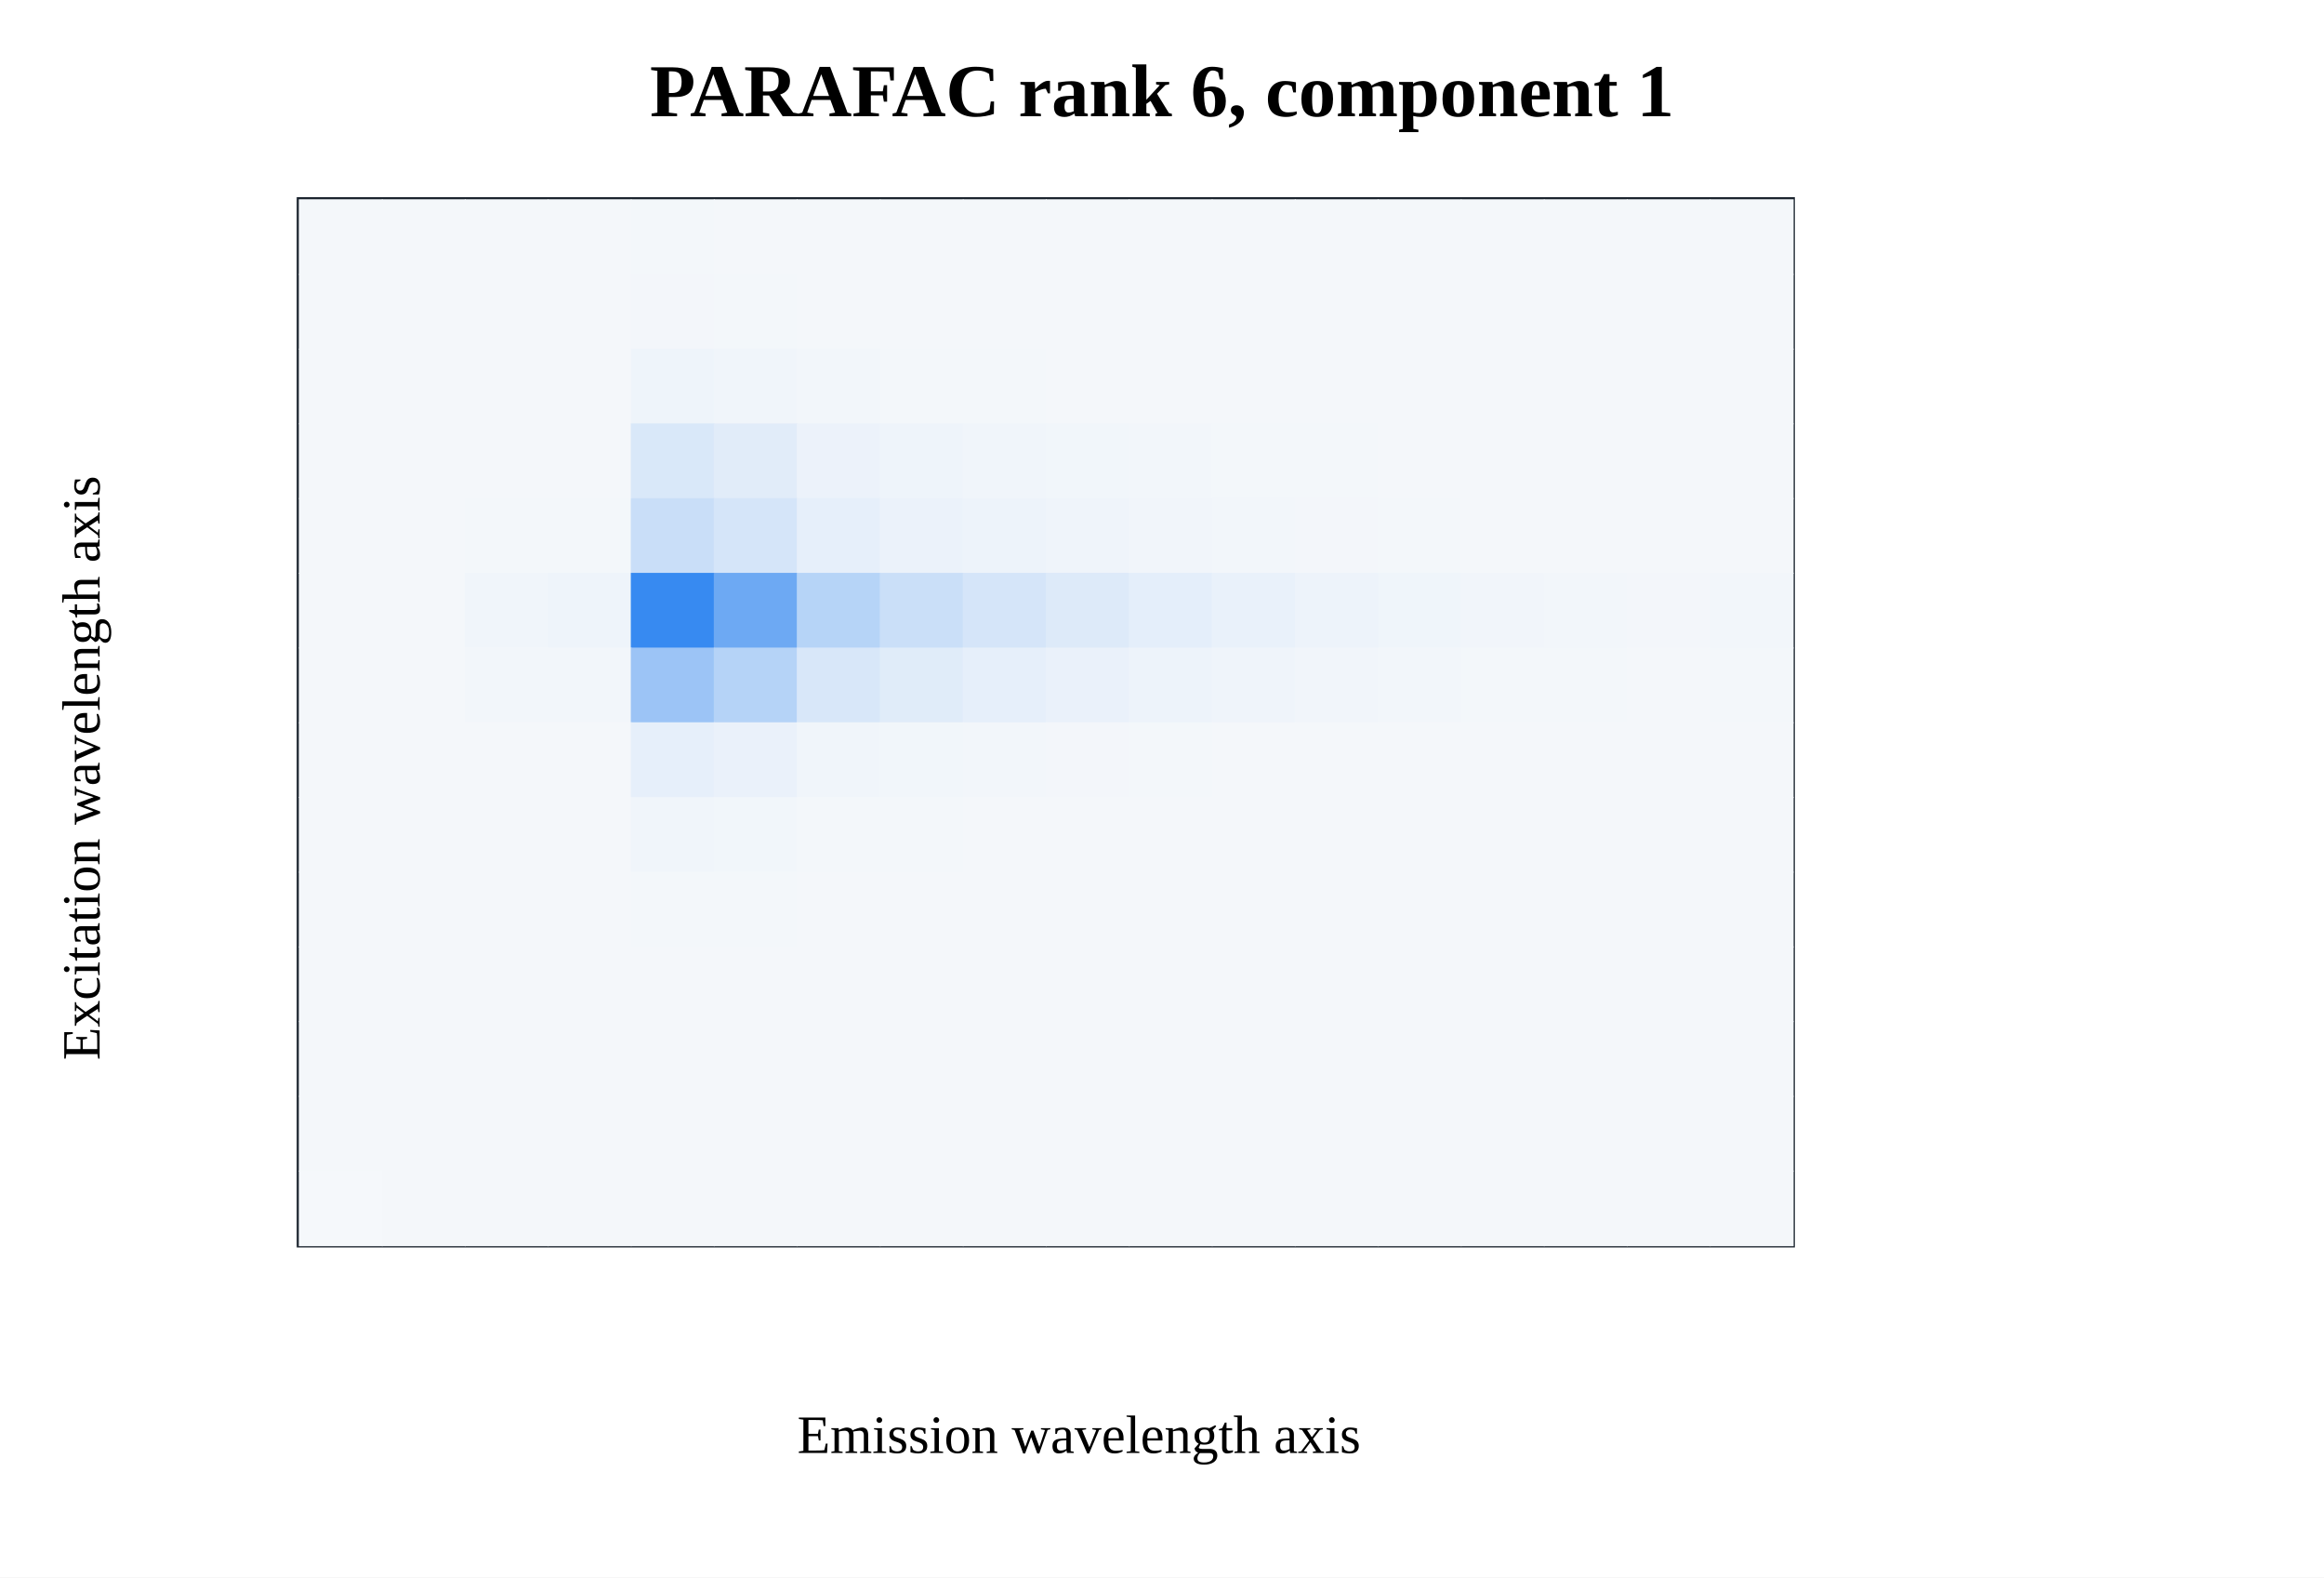
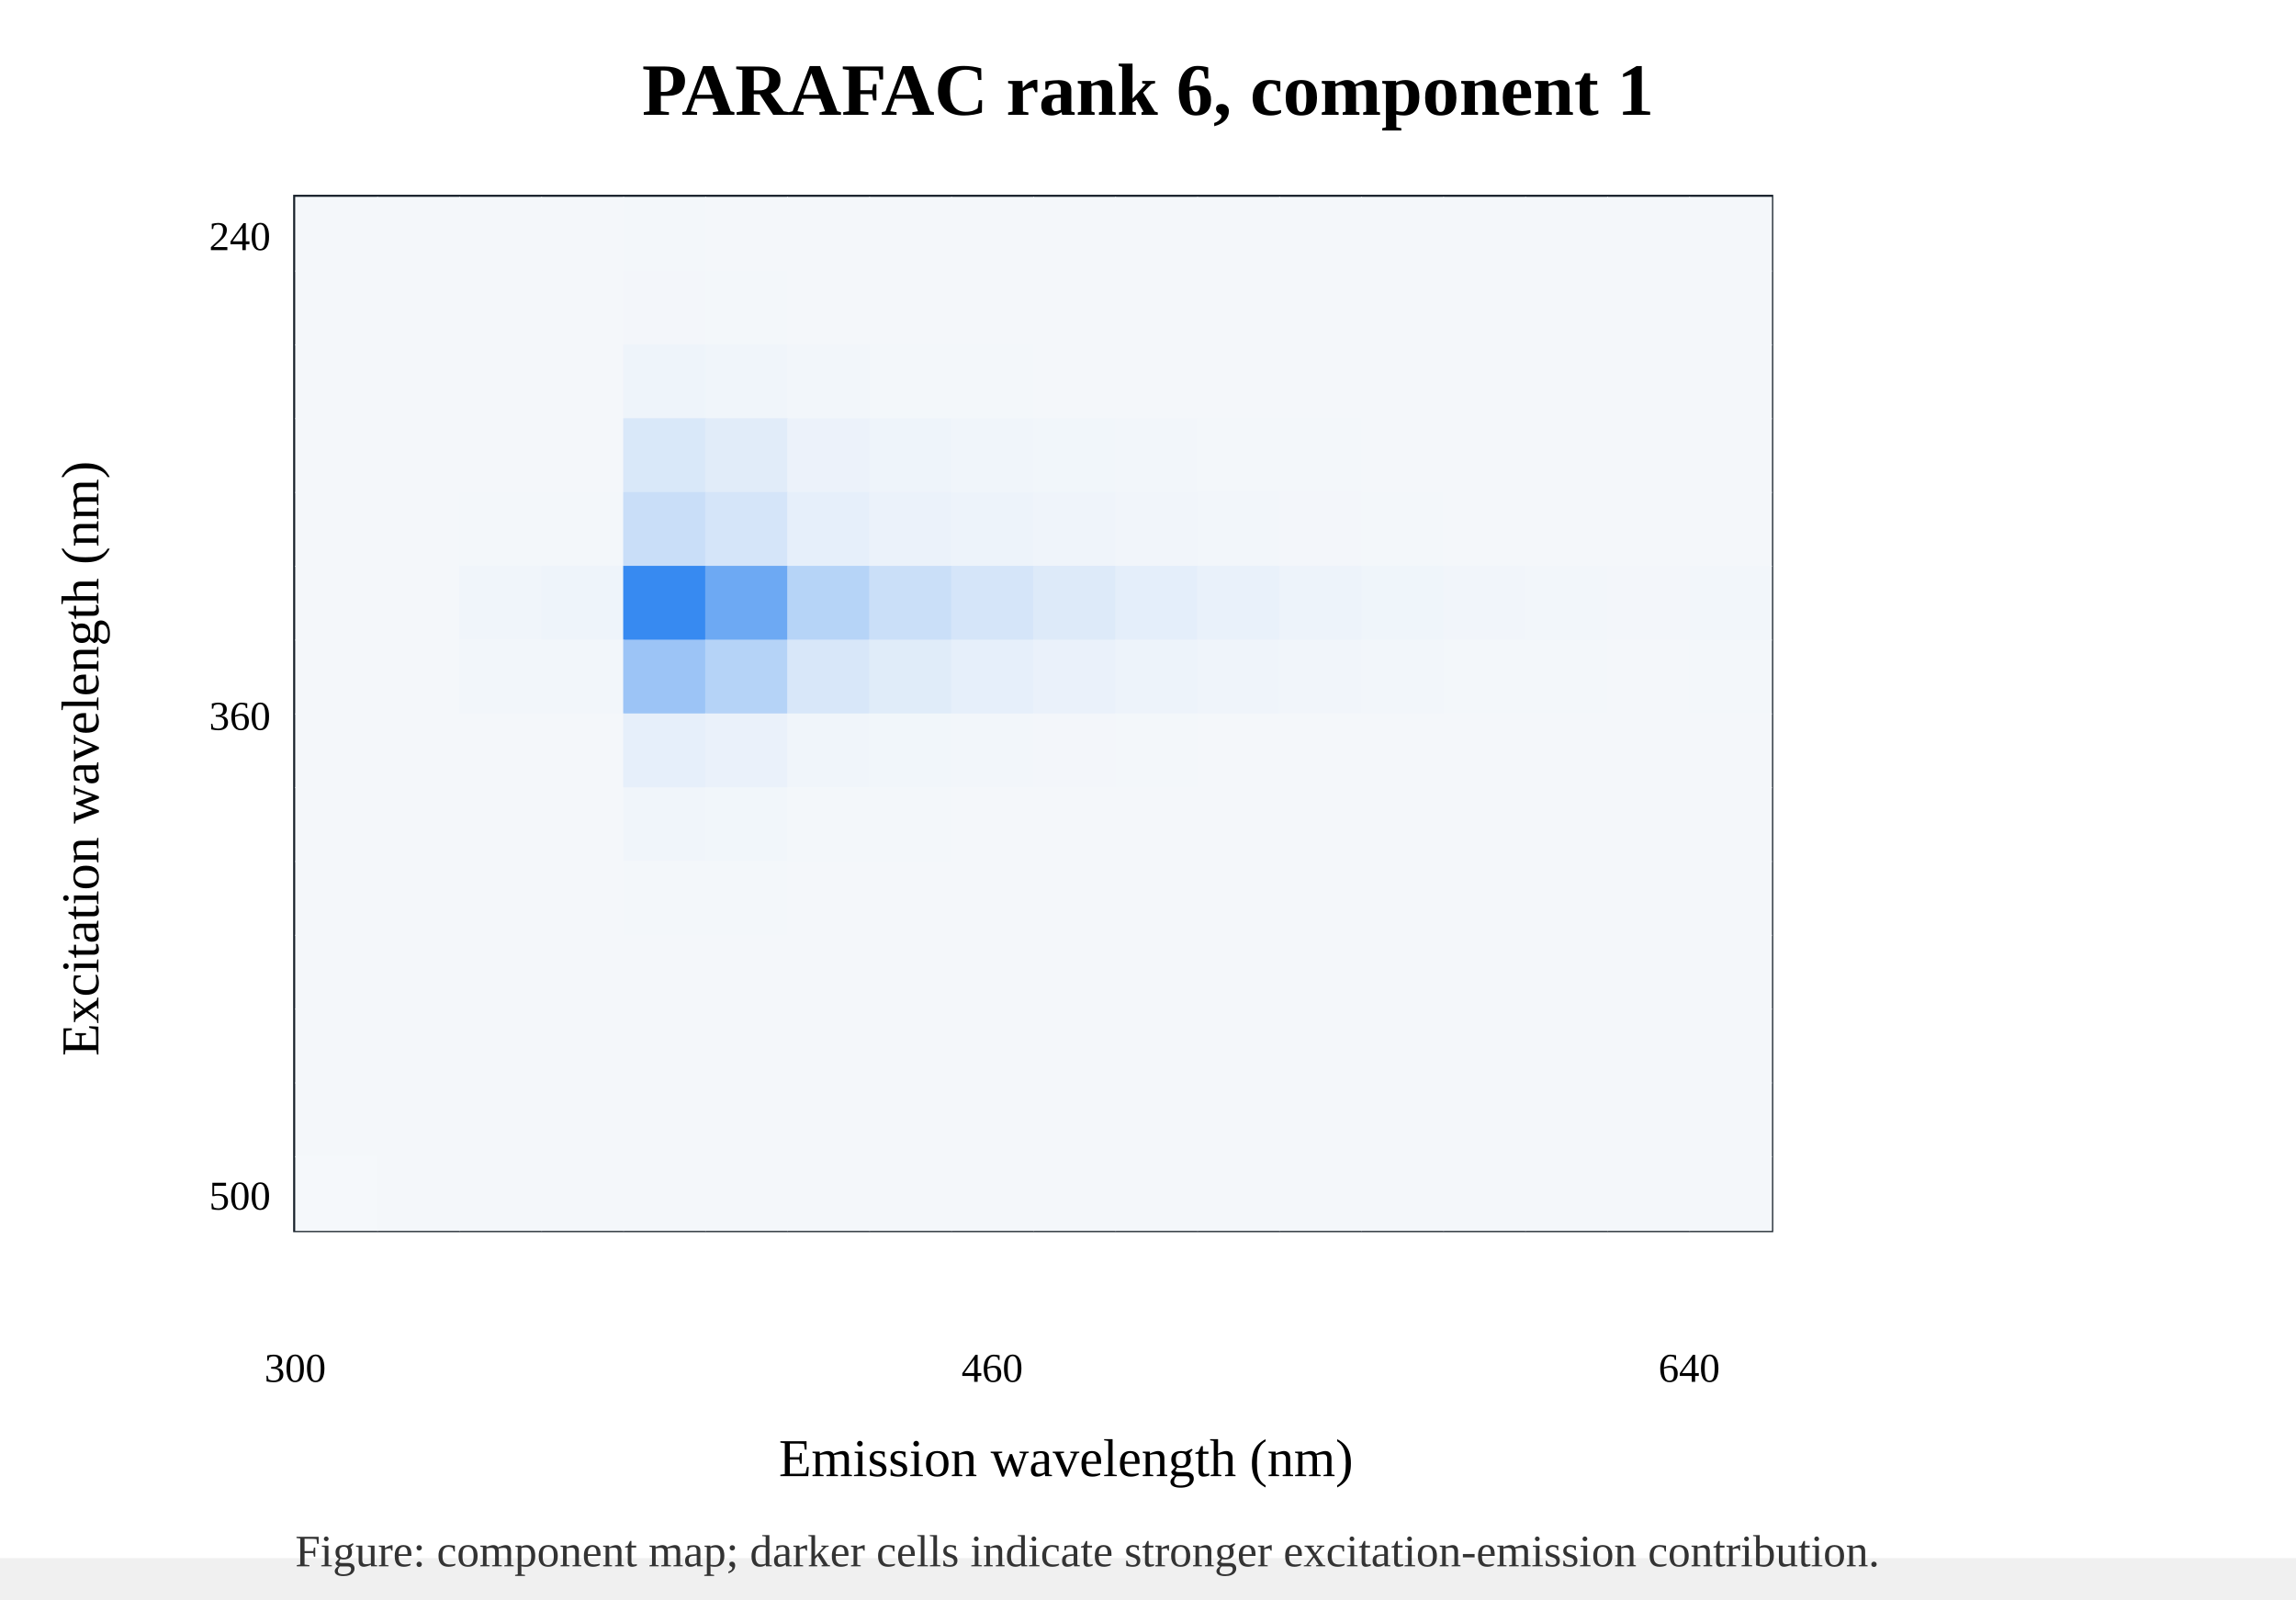
- <svg xmlns="http://www.w3.org/2000/svg" viewBox="0 0 560 380">
+ <svg xmlns="http://www.w3.org/2000/svg" viewBox="0 0 560 390">
  <rect x="0" y="0" width="560" height="380" fill="#fff" />
  <text x="280" y="28" text-anchor="middle" font-size="18" font-weight="700">PARAFAC rank 6, component 1</text>
  <rect x="72" y="48" width="360" height="252" fill="#fff" stroke="#17202a" />
  <rect x="72" y="48" width="20.2" height="18.2" fill="rgb(244,247,250)" />
  <rect x="92" y="48" width="20.2" height="18.2" fill="rgb(244,247,250)" />
  <rect x="112" y="48" width="20.2" height="18.2" fill="rgb(244,247,250)" />
  <rect x="132" y="48" width="20.2" height="18.2" fill="rgb(244,247,250)" />
  <rect x="152" y="48" width="20.2" height="18.2" fill="rgb(243,247,250)" />
  <rect x="172" y="48" width="20.2" height="18.2" fill="rgb(244,247,250)" />
  <rect x="192" y="48" width="20.2" height="18.2" fill="rgb(244,247,250)" />
  <rect x="212" y="48" width="20.2" height="18.2" fill="rgb(244,247,250)" />
  <rect x="232" y="48" width="20.2" height="18.2" fill="rgb(244,247,250)" />
  <rect x="252" y="48" width="20.2" height="18.2" fill="rgb(244,247,250)" />
  <rect x="272" y="48" width="20.2" height="18.2" fill="rgb(244,247,250)" />
  <rect x="292" y="48" width="20.2" height="18.2" fill="rgb(244,247,250)" />
  <rect x="312" y="48" width="20.2" height="18.2" fill="rgb(244,247,250)" />
  <rect x="332" y="48" width="20.2" height="18.2" fill="rgb(244,247,250)" />
  <rect x="352" y="48" width="20.2" height="18.2" fill="rgb(244,247,250)" />
  <rect x="372" y="48" width="20.2" height="18.2" fill="rgb(244,247,250)" />
  <rect x="392" y="48" width="20.2" height="18.2" fill="rgb(244,247,250)" />
  <rect x="412" y="48" width="20.2" height="18.2" fill="rgb(244,247,250)" />
  <rect x="72" y="66" width="20.2" height="18.2" fill="rgb(244,247,250)" />
  <rect x="92" y="66" width="20.2" height="18.2" fill="rgb(244,247,250)" />
  <rect x="112" y="66" width="20.2" height="18.2" fill="rgb(244,247,250)" />
  <rect x="132" y="66" width="20.2" height="18.2" fill="rgb(244,247,250)" />
  <rect x="152" y="66" width="20.2" height="18.2" fill="rgb(243,246,250)" />
  <rect x="172" y="66" width="20.2" height="18.2" fill="rgb(243,247,250)" />
  <rect x="192" y="66" width="20.2" height="18.2" fill="rgb(244,247,250)" />
  <rect x="212" y="66" width="20.2" height="18.2" fill="rgb(244,247,250)" />
  <rect x="232" y="66" width="20.2" height="18.2" fill="rgb(244,247,250)" />
  <rect x="252" y="66" width="20.2" height="18.2" fill="rgb(244,247,250)" />
  <rect x="272" y="66" width="20.2" height="18.2" fill="rgb(244,247,250)" />
  <rect x="292" y="66" width="20.2" height="18.2" fill="rgb(244,247,250)" />
  <rect x="312" y="66" width="20.2" height="18.2" fill="rgb(244,247,250)" />
  <rect x="332" y="66" width="20.2" height="18.2" fill="rgb(244,247,250)" />
  <rect x="352" y="66" width="20.2" height="18.2" fill="rgb(244,247,250)" />
  <rect x="372" y="66" width="20.2" height="18.2" fill="rgb(244,247,250)" />
  <rect x="392" y="66" width="20.2" height="18.2" fill="rgb(244,247,250)" />
  <rect x="412" y="66" width="20.2" height="18.2" fill="rgb(244,247,250)" />
  <rect x="72" y="84" width="20.2" height="18.2" fill="rgb(244,247,250)" />
  <rect x="92" y="84" width="20.2" height="18.2" fill="rgb(244,247,250)" />
  <rect x="112" y="84" width="20.2" height="18.2" fill="rgb(244,247,250)" />
  <rect x="132" y="84" width="20.2" height="18.2" fill="rgb(244,247,250)" />
  <rect x="152" y="84" width="20.2" height="18.2" fill="rgb(238,244,250)" />
  <rect x="172" y="84" width="20.2" height="18.2" fill="rgb(240,245,250)" />
  <rect x="192" y="84" width="20.2" height="18.2" fill="rgb(242,246,250)" />
  <rect x="212" y="84" width="20.2" height="18.2" fill="rgb(243,247,250)" />
  <rect x="232" y="84" width="20.2" height="18.2" fill="rgb(243,247,250)" />
  <rect x="252" y="84" width="20.2" height="18.2" fill="rgb(244,247,250)" />
  <rect x="272" y="84" width="20.2" height="18.2" fill="rgb(244,247,250)" />
  <rect x="292" y="84" width="20.2" height="18.2" fill="rgb(244,247,250)" />
  <rect x="312" y="84" width="20.2" height="18.2" fill="rgb(244,247,250)" />
  <rect x="332" y="84" width="20.2" height="18.2" fill="rgb(244,247,250)" />
  <rect x="352" y="84" width="20.2" height="18.2" fill="rgb(244,247,250)" />
  <rect x="372" y="84" width="20.2" height="18.2" fill="rgb(244,247,250)" />
  <rect x="392" y="84" width="20.2" height="18.2" fill="rgb(244,247,250)" />
  <rect x="412" y="84" width="20.2" height="18.2" fill="rgb(244,247,250)" />
  <rect x="72" y="102" width="20.2" height="18.2" fill="rgb(244,247,250)" />
  <rect x="92" y="102" width="20.2" height="18.2" fill="rgb(244,247,250)" />
  <rect x="112" y="102" width="20.2" height="18.2" fill="rgb(244,247,250)" />
  <rect x="132" y="102" width="20.2" height="18.2" fill="rgb(244,247,250)" />
  <rect x="152" y="102" width="20.2" height="18.2" fill="rgb(217,232,249)" />
  <rect x="172" y="102" width="20.2" height="18.2" fill="rgb(225,236,249)" />
  <rect x="192" y="102" width="20.2" height="18.2" fill="rgb(236,242,250)" />
  <rect x="212" y="102" width="20.2" height="18.2" fill="rgb(238,244,250)" />
  <rect x="232" y="102" width="20.2" height="18.2" fill="rgb(240,245,250)" />
  <rect x="252" y="102" width="20.2" height="18.2" fill="rgb(241,246,250)" />
  <rect x="272" y="102" width="20.2" height="18.2" fill="rgb(242,246,250)" />
  <rect x="292" y="102" width="20.2" height="18.2" fill="rgb(243,247,250)" />
  <rect x="312" y="102" width="20.2" height="18.2" fill="rgb(243,247,250)" />
  <rect x="332" y="102" width="20.2" height="18.2" fill="rgb(244,247,250)" />
  <rect x="352" y="102" width="20.2" height="18.2" fill="rgb(244,247,250)" />
  <rect x="372" y="102" width="20.2" height="18.2" fill="rgb(244,247,250)" />
  <rect x="392" y="102" width="20.2" height="18.2" fill="rgb(244,247,250)" />
  <rect x="412" y="102" width="20.2" height="18.2" fill="rgb(244,247,250)" />
  <rect x="72" y="120" width="20.2" height="18.2" fill="rgb(244,247,250)" />
  <rect x="92" y="120" width="20.2" height="18.2" fill="rgb(244,247,250)" />
  <rect x="112" y="120" width="20.2" height="18.2" fill="rgb(243,247,250)" />
  <rect x="132" y="120" width="20.2" height="18.2" fill="rgb(243,247,250)" />
  <rect x="152" y="120" width="20.2" height="18.2" fill="rgb(201,222,248)" />
  <rect x="172" y="120" width="20.2" height="18.2" fill="rgb(213,229,249)" />
  <rect x="192" y="120" width="20.2" height="18.2" fill="rgb(230,239,250)" />
  <rect x="212" y="120" width="20.2" height="18.2" fill="rgb(235,242,250)" />
  <rect x="232" y="120" width="20.2" height="18.2" fill="rgb(237,243,250)" />
  <rect x="252" y="120" width="20.2" height="18.2" fill="rgb(239,244,250)" />
  <rect x="272" y="120" width="20.2" height="18.2" fill="rgb(241,245,250)" />
  <rect x="292" y="120" width="20.2" height="18.2" fill="rgb(242,246,250)" />
  <rect x="312" y="120" width="20.2" height="18.2" fill="rgb(243,246,250)" />
  <rect x="332" y="120" width="20.2" height="18.2" fill="rgb(243,247,250)" />
  <rect x="352" y="120" width="20.2" height="18.2" fill="rgb(244,247,250)" />
  <rect x="372" y="120" width="20.2" height="18.2" fill="rgb(244,247,250)" />
  <rect x="392" y="120" width="20.2" height="18.2" fill="rgb(244,247,250)" />
  <rect x="412" y="120" width="20.2" height="18.2" fill="rgb(244,247,250)" />
  <rect x="72" y="138" width="20.2" height="18.2" fill="rgb(244,247,250)" />
  <rect x="92" y="138" width="20.2" height="18.2" fill="rgb(244,247,250)" />
  <rect x="112" y="138" width="20.2" height="18.2" fill="rgb(240,245,250)" />
  <rect x="132" y="138" width="20.2" height="18.2" fill="rgb(238,244,250)" />
  <rect x="152" y="138" width="20.2" height="18.2" fill="rgb(55,138,241)" />
  <rect x="172" y="138" width="20.2" height="18.2" fill="rgb(109,169,243)" />
  <rect x="192" y="138" width="20.2" height="18.2" fill="rgb(182,212,247)" />
  <rect x="212" y="138" width="20.2" height="18.2" fill="rgb(202,223,248)" />
  <rect x="232" y="138" width="20.2" height="18.2" fill="rgb(213,229,249)" />
  <rect x="252" y="138" width="20.2" height="18.2" fill="rgb(221,234,249)" />
  <rect x="272" y="138" width="20.2" height="18.2" fill="rgb(228,238,250)" />
  <rect x="292" y="138" width="20.2" height="18.2" fill="rgb(233,241,250)" />
  <rect x="312" y="138" width="20.2" height="18.2" fill="rgb(237,243,250)" />
  <rect x="332" y="138" width="20.2" height="18.2" fill="rgb(239,245,250)" />
  <rect x="352" y="138" width="20.2" height="18.2" fill="rgb(241,245,250)" />
  <rect x="372" y="138" width="20.2" height="18.2" fill="rgb(242,246,250)" />
  <rect x="392" y="138" width="20.2" height="18.2" fill="rgb(243,246,250)" />
  <rect x="412" y="138" width="20.2" height="18.2" fill="rgb(242,246,250)" />
  <rect x="72" y="156" width="20.2" height="18.2" fill="rgb(244,247,250)" />
  <rect x="92" y="156" width="20.2" height="18.2" fill="rgb(244,247,250)" />
  <rect x="112" y="156" width="20.2" height="18.2" fill="rgb(242,246,250)" />
  <rect x="132" y="156" width="20.2" height="18.2" fill="rgb(242,246,250)" />
  <rect x="152" y="156" width="20.2" height="18.2" fill="rgb(156,196,246)" />
  <rect x="172" y="156" width="20.2" height="18.2" fill="rgb(181,211,247)" />
  <rect x="192" y="156" width="20.2" height="18.2" fill="rgb(216,231,249)" />
  <rect x="212" y="156" width="20.2" height="18.2" fill="rgb(224,236,249)" />
  <rect x="232" y="156" width="20.2" height="18.2" fill="rgb(230,239,250)" />
  <rect x="252" y="156" width="20.2" height="18.2" fill="rgb(234,241,250)" />
  <rect x="272" y="156" width="20.2" height="18.2" fill="rgb(237,243,250)" />
  <rect x="292" y="156" width="20.2" height="18.2" fill="rgb(239,244,250)" />
  <rect x="312" y="156" width="20.2" height="18.2" fill="rgb(241,245,250)" />
  <rect x="332" y="156" width="20.2" height="18.2" fill="rgb(242,246,250)" />
  <rect x="352" y="156" width="20.2" height="18.2" fill="rgb(243,247,250)" />
  <rect x="372" y="156" width="20.2" height="18.2" fill="rgb(243,247,250)" />
  <rect x="392" y="156" width="20.2" height="18.2" fill="rgb(244,247,250)" />
  <rect x="412" y="156" width="20.2" height="18.2" fill="rgb(243,247,250)" />
  <rect x="72" y="174" width="20.2" height="18.2" fill="rgb(244,247,250)" />
  <rect x="92" y="174" width="20.2" height="18.2" fill="rgb(244,247,250)" />
  <rect x="112" y="174" width="20.2" height="18.2" fill="rgb(244,247,250)" />
  <rect x="132" y="174" width="20.2" height="18.2" fill="rgb(244,247,250)" />
  <rect x="152" y="174" width="20.2" height="18.2" fill="rgb(230,239,250)" />
  <rect x="172" y="174" width="20.2" height="18.2" fill="rgb(234,241,250)" />
  <rect x="192" y="174" width="20.2" height="18.2" fill="rgb(240,245,250)" />
  <rect x="212" y="174" width="20.2" height="18.2" fill="rgb(241,246,250)" />
  <rect x="232" y="174" width="20.2" height="18.2" fill="rgb(242,246,250)" />
  <rect x="252" y="174" width="20.2" height="18.2" fill="rgb(243,246,250)" />
  <rect x="272" y="174" width="20.2" height="18.2" fill="rgb(243,247,250)" />
  <rect x="292" y="174" width="20.2" height="18.2" fill="rgb(244,247,250)" />
  <rect x="312" y="174" width="20.2" height="18.2" fill="rgb(244,247,250)" />
  <rect x="332" y="174" width="20.2" height="18.2" fill="rgb(244,247,250)" />
  <rect x="352" y="174" width="20.2" height="18.2" fill="rgb(244,247,250)" />
  <rect x="372" y="174" width="20.2" height="18.2" fill="rgb(244,247,250)" />
  <rect x="392" y="174" width="20.2" height="18.2" fill="rgb(244,247,250)" />
  <rect x="412" y="174" width="20.2" height="18.2" fill="rgb(244,247,250)" />
  <rect x="72" y="192" width="20.2" height="18.2" fill="rgb(244,247,250)" />
  <rect x="92" y="192" width="20.2" height="18.2" fill="rgb(244,247,250)" />
  <rect x="112" y="192" width="20.2" height="18.2" fill="rgb(244,247,250)" />
  <rect x="132" y="192" width="20.2" height="18.2" fill="rgb(244,247,250)" />
  <rect x="152" y="192" width="20.2" height="18.2" fill="rgb(240,245,250)" />
  <rect x="172" y="192" width="20.2" height="18.2" fill="rgb(241,246,250)" />
  <rect x="192" y="192" width="20.2" height="18.2" fill="rgb(243,247,250)" />
  <rect x="212" y="192" width="20.2" height="18.2" fill="rgb(243,247,250)" />
  <rect x="232" y="192" width="20.2" height="18.2" fill="rgb(244,247,250)" />
  <rect x="252" y="192" width="20.2" height="18.2" fill="rgb(244,247,250)" />
  <rect x="272" y="192" width="20.2" height="18.2" fill="rgb(244,247,250)" />
  <rect x="292" y="192" width="20.2" height="18.2" fill="rgb(244,247,250)" />
  <rect x="312" y="192" width="20.2" height="18.2" fill="rgb(244,247,250)" />
  <rect x="332" y="192" width="20.2" height="18.2" fill="rgb(244,247,250)" />
  <rect x="352" y="192" width="20.2" height="18.2" fill="rgb(244,247,250)" />
  <rect x="372" y="192" width="20.2" height="18.2" fill="rgb(244,247,250)" />
  <rect x="392" y="192" width="20.2" height="18.2" fill="rgb(244,247,250)" />
  <rect x="412" y="192" width="20.2" height="18.2" fill="rgb(244,247,250)" />
  <rect x="72" y="210" width="20.2" height="18.2" fill="rgb(244,247,250)" />
  <rect x="92" y="210" width="20.2" height="18.2" fill="rgb(244,247,250)" />
  <rect x="112" y="210" width="20.2" height="18.2" fill="rgb(244,247,250)" />
  <rect x="132" y="210" width="20.2" height="18.2" fill="rgb(244,247,250)" />
  <rect x="152" y="210" width="20.2" height="18.2" fill="rgb(243,247,250)" />
  <rect x="172" y="210" width="20.2" height="18.2" fill="rgb(243,247,250)" />
  <rect x="192" y="210" width="20.2" height="18.2" fill="rgb(244,247,250)" />
  <rect x="212" y="210" width="20.2" height="18.2" fill="rgb(244,247,250)" />
  <rect x="232" y="210" width="20.2" height="18.2" fill="rgb(244,247,250)" />
  <rect x="252" y="210" width="20.2" height="18.2" fill="rgb(244,247,250)" />
  <rect x="272" y="210" width="20.2" height="18.2" fill="rgb(244,247,250)" />
  <rect x="292" y="210" width="20.2" height="18.2" fill="rgb(244,247,250)" />
  <rect x="312" y="210" width="20.2" height="18.2" fill="rgb(244,247,250)" />
  <rect x="332" y="210" width="20.2" height="18.2" fill="rgb(244,247,250)" />
  <rect x="352" y="210" width="20.2" height="18.2" fill="rgb(244,247,250)" />
  <rect x="372" y="210" width="20.2" height="18.2" fill="rgb(244,247,250)" />
  <rect x="392" y="210" width="20.2" height="18.2" fill="rgb(244,247,250)" />
  <rect x="412" y="210" width="20.2" height="18.2" fill="rgb(244,247,250)" />
  <rect x="72" y="228" width="20.2" height="18.2" fill="rgb(244,247,250)" />
  <rect x="92" y="228" width="20.2" height="18.2" fill="rgb(244,247,250)" />
  <rect x="112" y="228" width="20.2" height="18.2" fill="rgb(244,247,250)" />
  <rect x="132" y="228" width="20.2" height="18.2" fill="rgb(244,247,250)" />
  <rect x="152" y="228" width="20.2" height="18.2" fill="rgb(244,247,250)" />
  <rect x="172" y="228" width="20.2" height="18.2" fill="rgb(244,247,250)" />
  <rect x="192" y="228" width="20.2" height="18.2" fill="rgb(244,247,250)" />
  <rect x="212" y="228" width="20.2" height="18.2" fill="rgb(244,247,250)" />
  <rect x="232" y="228" width="20.2" height="18.2" fill="rgb(244,247,250)" />
  <rect x="252" y="228" width="20.2" height="18.2" fill="rgb(244,247,250)" />
  <rect x="272" y="228" width="20.2" height="18.2" fill="rgb(244,247,250)" />
  <rect x="292" y="228" width="20.2" height="18.2" fill="rgb(244,247,250)" />
  <rect x="312" y="228" width="20.2" height="18.2" fill="rgb(244,247,250)" />
  <rect x="332" y="228" width="20.2" height="18.2" fill="rgb(244,247,250)" />
  <rect x="352" y="228" width="20.2" height="18.2" fill="rgb(244,247,250)" />
  <rect x="372" y="228" width="20.2" height="18.2" fill="rgb(244,247,250)" />
  <rect x="392" y="228" width="20.2" height="18.2" fill="rgb(244,247,250)" />
  <rect x="412" y="228" width="20.2" height="18.2" fill="rgb(244,247,250)" />
  <rect x="72" y="246" width="20.2" height="18.2" fill="rgb(244,247,250)" />
  <rect x="92" y="246" width="20.2" height="18.2" fill="rgb(244,247,250)" />
  <rect x="112" y="246" width="20.2" height="18.2" fill="rgb(244,247,250)" />
  <rect x="132" y="246" width="20.2" height="18.2" fill="rgb(244,247,250)" />
  <rect x="152" y="246" width="20.2" height="18.2" fill="rgb(244,247,250)" />
  <rect x="172" y="246" width="20.2" height="18.2" fill="rgb(244,247,250)" />
  <rect x="192" y="246" width="20.2" height="18.2" fill="rgb(244,247,250)" />
  <rect x="212" y="246" width="20.2" height="18.2" fill="rgb(244,247,250)" />
  <rect x="232" y="246" width="20.2" height="18.2" fill="rgb(244,247,250)" />
  <rect x="252" y="246" width="20.2" height="18.2" fill="rgb(244,247,250)" />
  <rect x="272" y="246" width="20.2" height="18.2" fill="rgb(244,247,250)" />
  <rect x="292" y="246" width="20.2" height="18.2" fill="rgb(244,247,250)" />
  <rect x="312" y="246" width="20.2" height="18.2" fill="rgb(244,247,250)" />
  <rect x="332" y="246" width="20.2" height="18.2" fill="rgb(244,247,250)" />
  <rect x="352" y="246" width="20.2" height="18.2" fill="rgb(244,247,250)" />
  <rect x="372" y="246" width="20.2" height="18.2" fill="rgb(244,247,250)" />
  <rect x="392" y="246" width="20.2" height="18.2" fill="rgb(244,247,250)" />
  <rect x="412" y="246" width="20.2" height="18.2" fill="rgb(244,247,250)" />
  <rect x="72" y="264" width="20.2" height="18.2" fill="rgb(244,247,250)" />
  <rect x="92" y="264" width="20.2" height="18.2" fill="rgb(244,247,250)" />
  <rect x="112" y="264" width="20.2" height="18.2" fill="rgb(244,247,250)" />
  <rect x="132" y="264" width="20.2" height="18.2" fill="rgb(244,247,250)" />
  <rect x="152" y="264" width="20.2" height="18.2" fill="rgb(244,247,250)" />
  <rect x="172" y="264" width="20.2" height="18.2" fill="rgb(244,247,250)" />
  <rect x="192" y="264" width="20.2" height="18.2" fill="rgb(244,247,250)" />
  <rect x="212" y="264" width="20.2" height="18.2" fill="rgb(244,247,250)" />
  <rect x="232" y="264" width="20.2" height="18.2" fill="rgb(244,247,250)" />
  <rect x="252" y="264" width="20.2" height="18.2" fill="rgb(244,247,250)" />
  <rect x="272" y="264" width="20.2" height="18.2" fill="rgb(244,247,250)" />
  <rect x="292" y="264" width="20.2" height="18.2" fill="rgb(244,247,250)" />
  <rect x="312" y="264" width="20.2" height="18.2" fill="rgb(244,247,250)" />
  <rect x="332" y="264" width="20.2" height="18.2" fill="rgb(244,247,250)" />
  <rect x="352" y="264" width="20.2" height="18.2" fill="rgb(244,247,250)" />
  <rect x="372" y="264" width="20.2" height="18.2" fill="rgb(244,247,250)" />
  <rect x="392" y="264" width="20.2" height="18.2" fill="rgb(244,247,250)" />
  <rect x="412" y="264" width="20.2" height="18.2" fill="rgb(244,247,250)" />
  <rect x="72" y="282" width="20.2" height="18.2" fill="rgb(245,248,251)" />
  <rect x="92" y="282" width="20.2" height="18.2" fill="rgb(244,247,250)" />
  <rect x="112" y="282" width="20.2" height="18.2" fill="rgb(244,247,250)" />
  <rect x="132" y="282" width="20.2" height="18.2" fill="rgb(244,247,250)" />
  <rect x="152" y="282" width="20.2" height="18.2" fill="rgb(244,247,250)" />
  <rect x="172" y="282" width="20.2" height="18.2" fill="rgb(244,247,250)" />
  <rect x="192" y="282" width="20.2" height="18.2" fill="rgb(244,247,250)" />
  <rect x="212" y="282" width="20.2" height="18.2" fill="rgb(244,247,250)" />
  <rect x="232" y="282" width="20.2" height="18.2" fill="rgb(244,247,250)" />
  <rect x="252" y="282" width="20.2" height="18.2" fill="rgb(244,247,250)" />
  <rect x="272" y="282" width="20.2" height="18.2" fill="rgb(244,247,250)" />
  <rect x="292" y="282" width="20.2" height="18.2" fill="rgb(244,247,250)" />
  <rect x="312" y="282" width="20.2" height="18.2" fill="rgb(244,247,250)" />
  <rect x="332" y="282" width="20.2" height="18.2" fill="rgb(244,247,250)" />
  <rect x="352" y="282" width="20.2" height="18.2" fill="rgb(244,247,250)" />
  <rect x="372" y="282" width="20.2" height="18.2" fill="rgb(244,247,250)" />
  <rect x="392" y="282" width="20.2" height="18.2" fill="rgb(244,247,250)" />
  <rect x="412" y="282" width="20.2" height="18.2" fill="rgb(244,247,250)" />
-   <text x="260" y="350" text-anchor="middle" font-size="13">Emission wavelength axis</text>
-   <text x="24" y="185" text-anchor="middle" transform="rotate(-90 24 185)" font-size="13">Excitation wavelength axis</text>
+   <text x="66" y="61.0" text-anchor="end" font-size="10">240</text>
+   <text x="66" y="178.0" text-anchor="end" font-size="10">360</text>
+   <text x="66" y="295.0" text-anchor="end" font-size="10">500</text>
+   <text x="72.0" y="337" text-anchor="middle" font-size="10">300</text>
+   <text x="242.0" y="337" text-anchor="middle" font-size="10">460</text>
+   <text x="412.0" y="337" text-anchor="middle" font-size="10">640</text>
+   <text x="260" y="360" text-anchor="middle" font-size="13">Emission wavelength (nm)</text>
+   <text x="24" y="185" text-anchor="middle" transform="rotate(-90 24 185)" font-size="13">Excitation wavelength (nm)</text>
+   <text x="72" y="382" font-size="11" fill="#333">Figure: component map; darker cells indicate stronger excitation-emission contribution.</text>
</svg>
